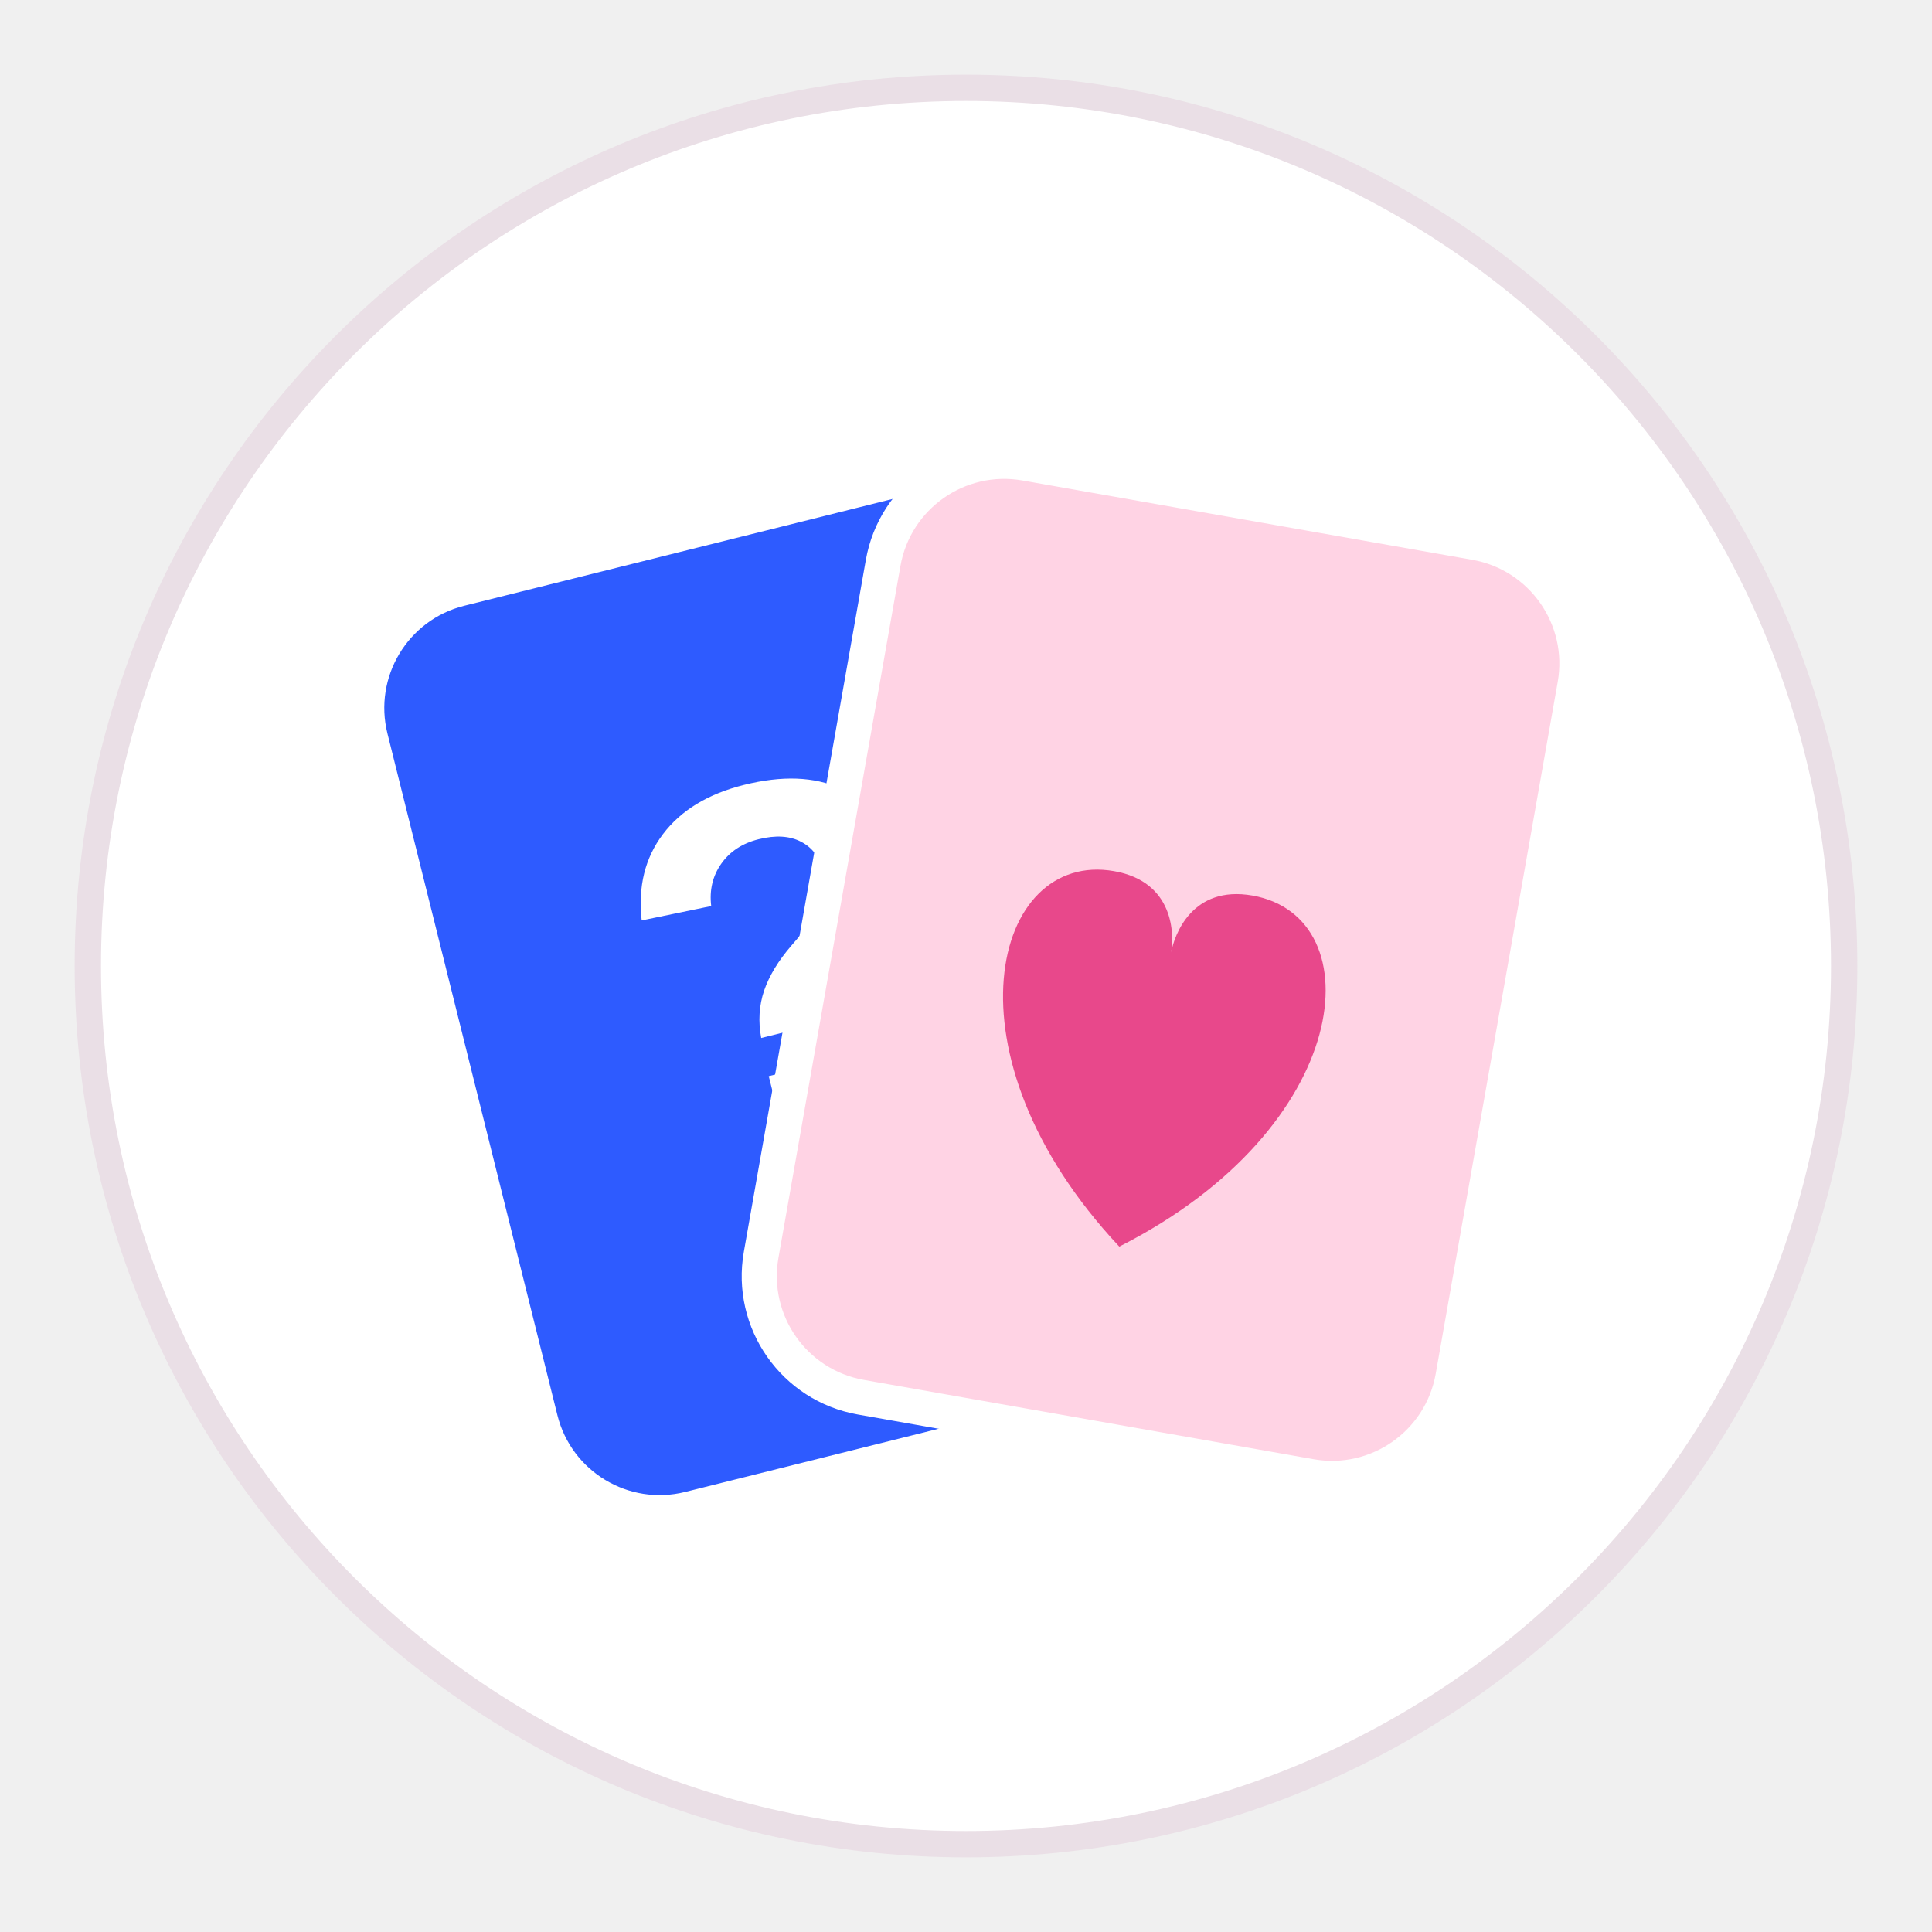
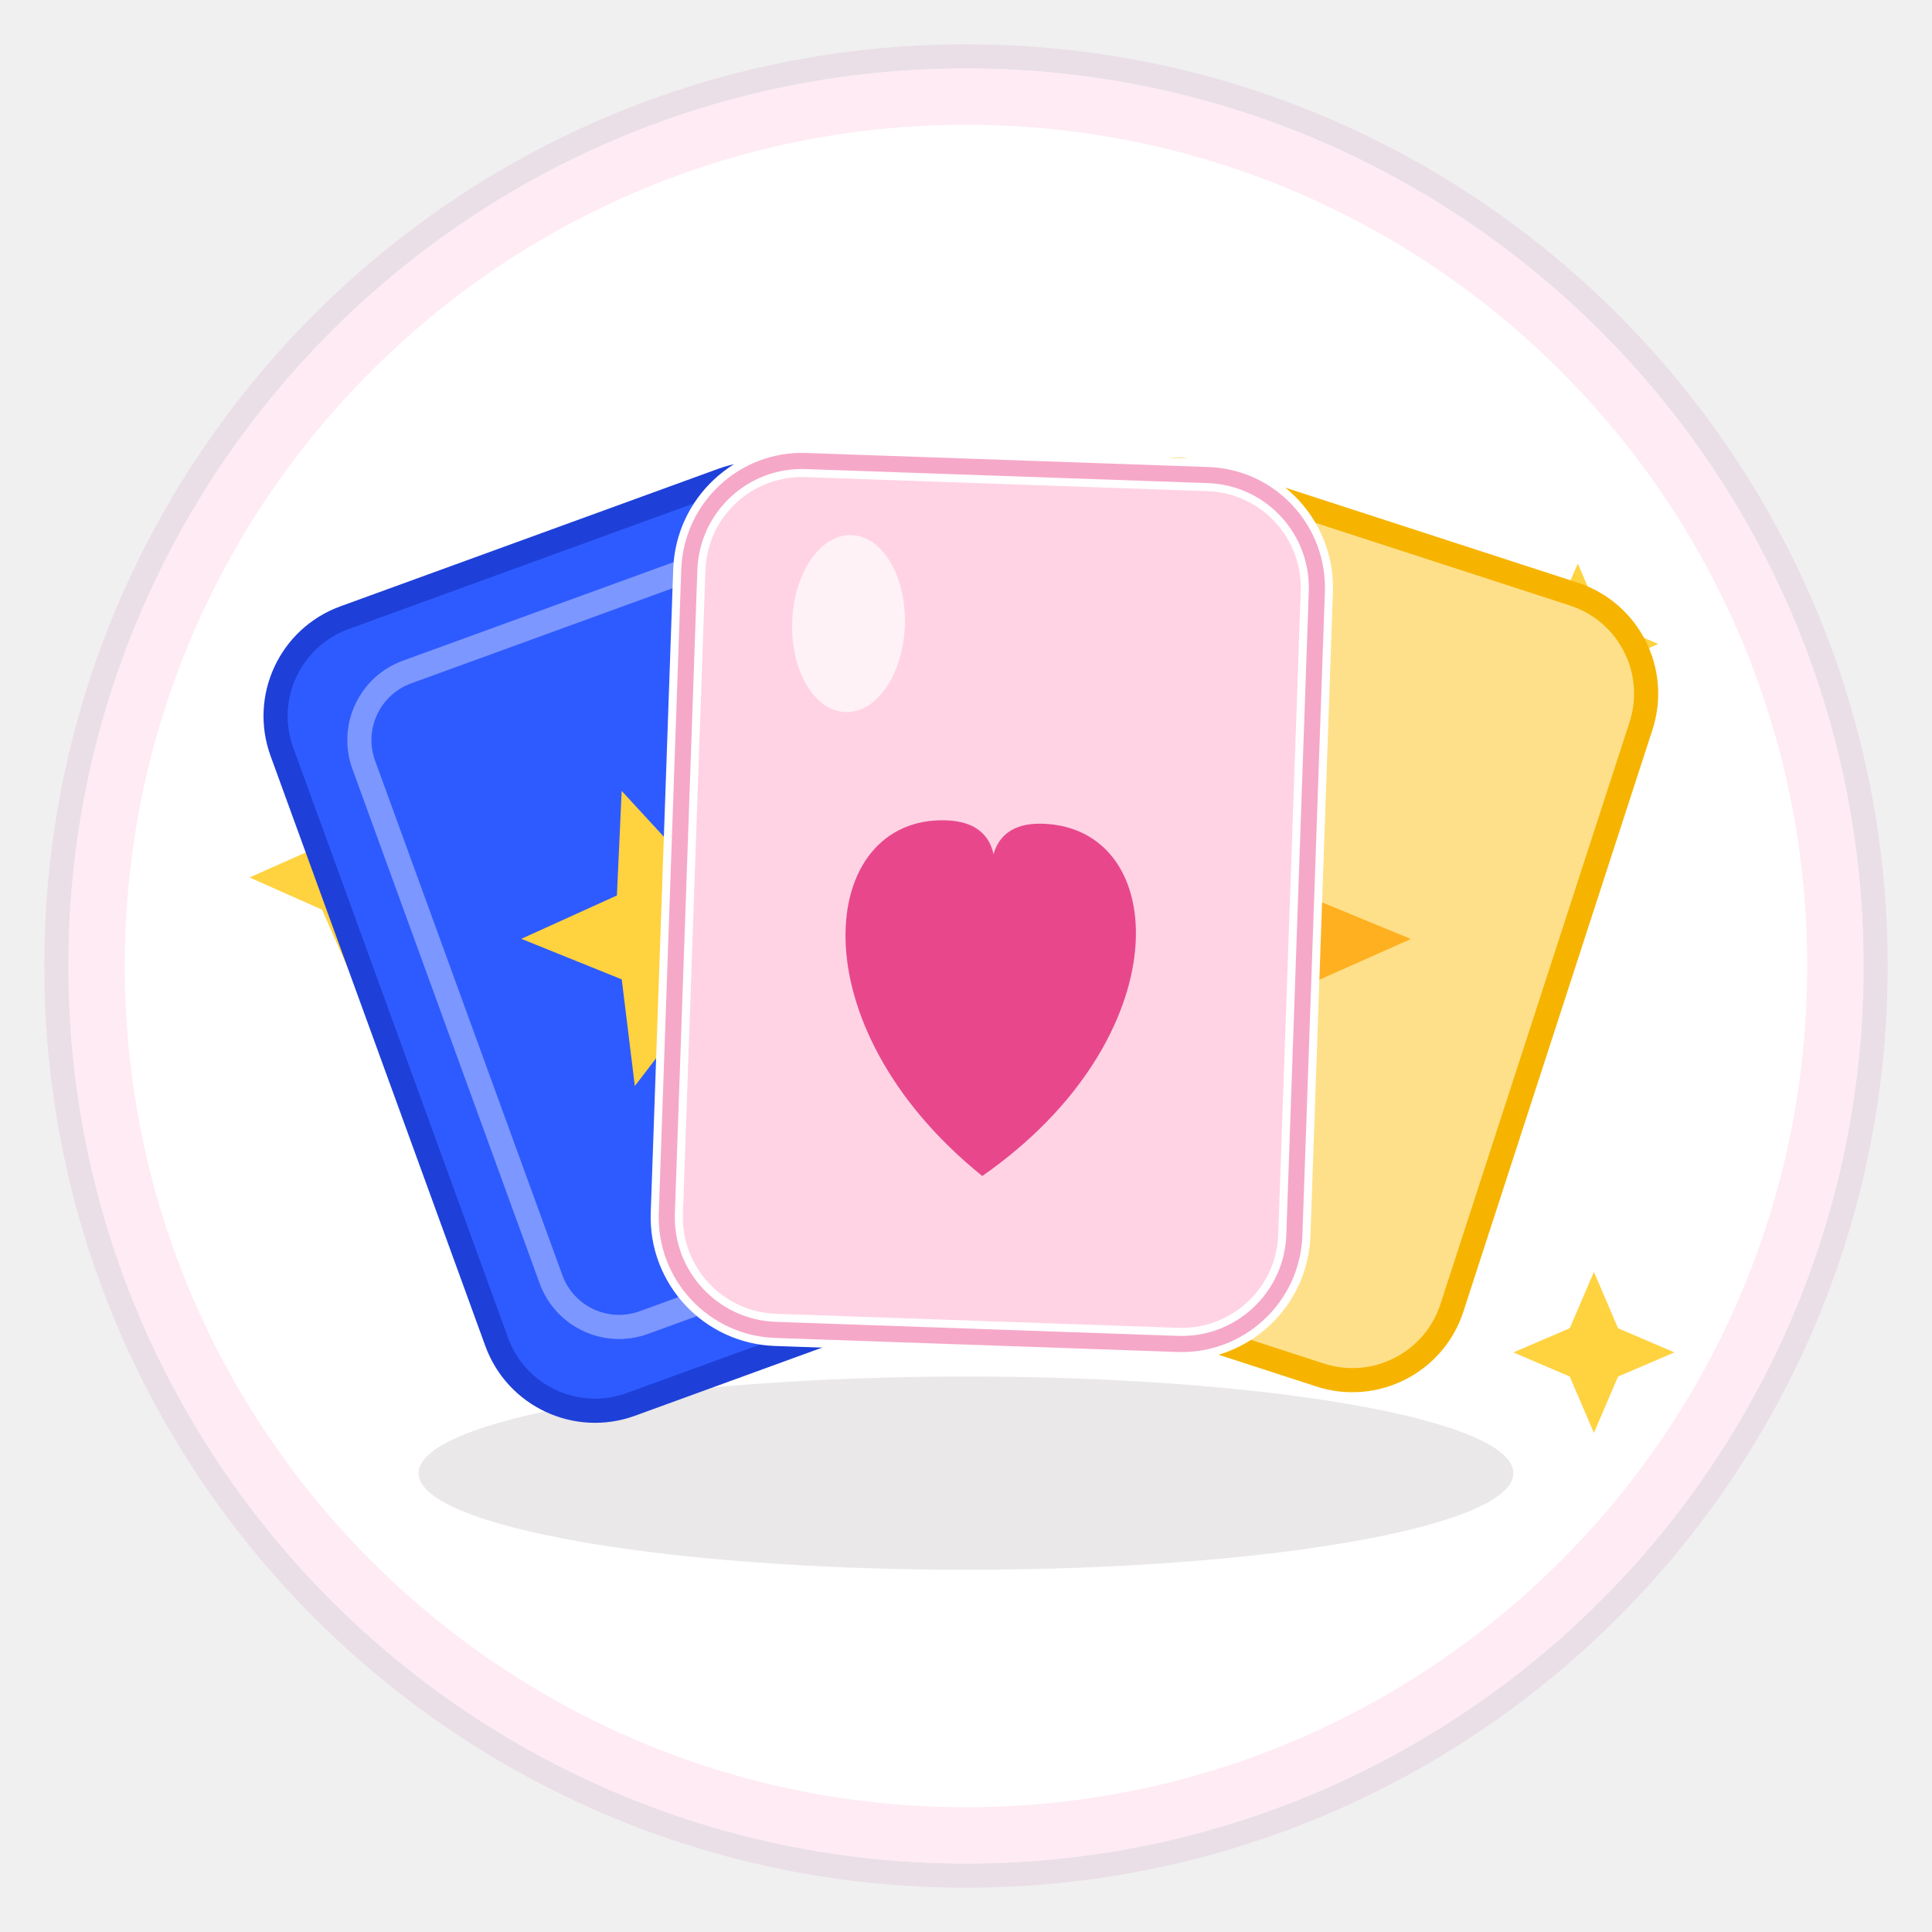
- <svg xmlns="http://www.w3.org/2000/svg" viewBox="0 0 220 220" role="img" aria-label="Memory">
-   <circle cx="110" cy="110" r="100" fill="#FFFFFF" stroke="#EADFE6" stroke-width="3" />
-   <g transform="rotate(-14 96 118)">
-     <rect x="52" y="58" width="80" height="108" rx="14" fill="#2E5BFF" />
-     <rect x="52" y="58" width="80" height="108" rx="14" fill="none" stroke="#fff" stroke-width="4" />
-     <text x="92" y="128" font-family="system-ui,Arial,sans-serif" font-size="58" font-weight="900" fill="#FFFFFF" text-anchor="middle">?</text>
+ <svg xmlns="http://www.w3.org/2000/svg" viewBox="0 0 240 240" role="img" aria-label="Memory">
+   <circle cx="120" cy="120" r="113" fill="#FFFFFF" stroke="#EADFE6" stroke-width="3" />
+   <circle cx="120" cy="120" r="108" fill="none" stroke="#FFD3E4" stroke-width="7" opacity=".45" />
+   <g fill="#FFD23F">
+     <path d="M44 96 l4 9 9 4 -9 4 -4 9 -4 -9 -9 -4 9 -4 Z" />
+     <path d="M196 70 l3 7 7 3 -7 3 -3 7 -3 -7 -7 -3 7 -3 Z" />
+     <path d="M198 158 l3 7 7 3 -7 3 -3 7 -3 -7 -7 -3 7 -3 Z" />
  </g>
-   <g transform="rotate(10 130 116)">
-     <rect x="92" y="56" width="80" height="108" rx="14" fill="#FFD3E4" />
-     <rect x="92" y="56" width="80" height="108" rx="14" fill="none" stroke="#fff" stroke-width="4" />
-     <path d="M132 142 C108 124 110 100 124 100 C131 100 132 106 132 108              C132 106 133 100 140 100 C154 100 156 124 132 142 Z" fill="#E8488B" />
+   <ellipse cx="120" cy="183" rx="68" ry="12" fill="#2A1622" opacity=".10" />
+   <g transform="rotate(-20 88 122)">
+     <rect x="48" y="64" width="76" height="104" rx="13" fill="#2E5BFF" />
+     <rect x="48" y="64" width="76" height="104" rx="13" fill="none" stroke="#1E40D8" stroke-width="3" />
+     <rect x="57" y="73" width="58" height="86" rx="9" fill="none" stroke="#7C97FF" stroke-width="3" />
+     <path d="M86 96 l5 12 13 1 -10 9 3 13 -11 -7 -11 7 3 -13 -10 -9 13 -1 Z" fill="#FFD23F" />
+   </g>
+   <g transform="rotate(18 150 120)">
+     <rect x="118" y="62" width="74" height="102" rx="13" fill="#FFE08A" />
+     <rect x="118" y="62" width="74" height="102" rx="13" fill="none" stroke="#F6B400" stroke-width="3" />
+     <path d="M155 96 l5 12 13 1 -10 9 3 13 -11 -7 -11 7 3 -13 -10 -9 13 -1 Z" fill="#FFB020" />
+   </g>
+   <g transform="rotate(2 120 118)">
+     <rect x="84" y="58" width="78" height="108" rx="14" fill="#FFD3E4" />
+     <rect x="84" y="58" width="78" height="108" rx="14" fill="none" stroke="#fff" stroke-width="4" />
+     <rect x="84" y="58" width="78" height="108" rx="14" fill="none" stroke="#F6A8C8" stroke-width="2" />
+     <path d="M123 146 C99 128 101 102 117 102 C125 102 123 110 123 110 C123 110 121 102 129 102 C145 102 147 128 123 146 Z" fill="#E8488B" />
+     <ellipse cx="104" cy="78" rx="7" ry="11" fill="#fff" opacity=".7" />
  </g>
</svg>
